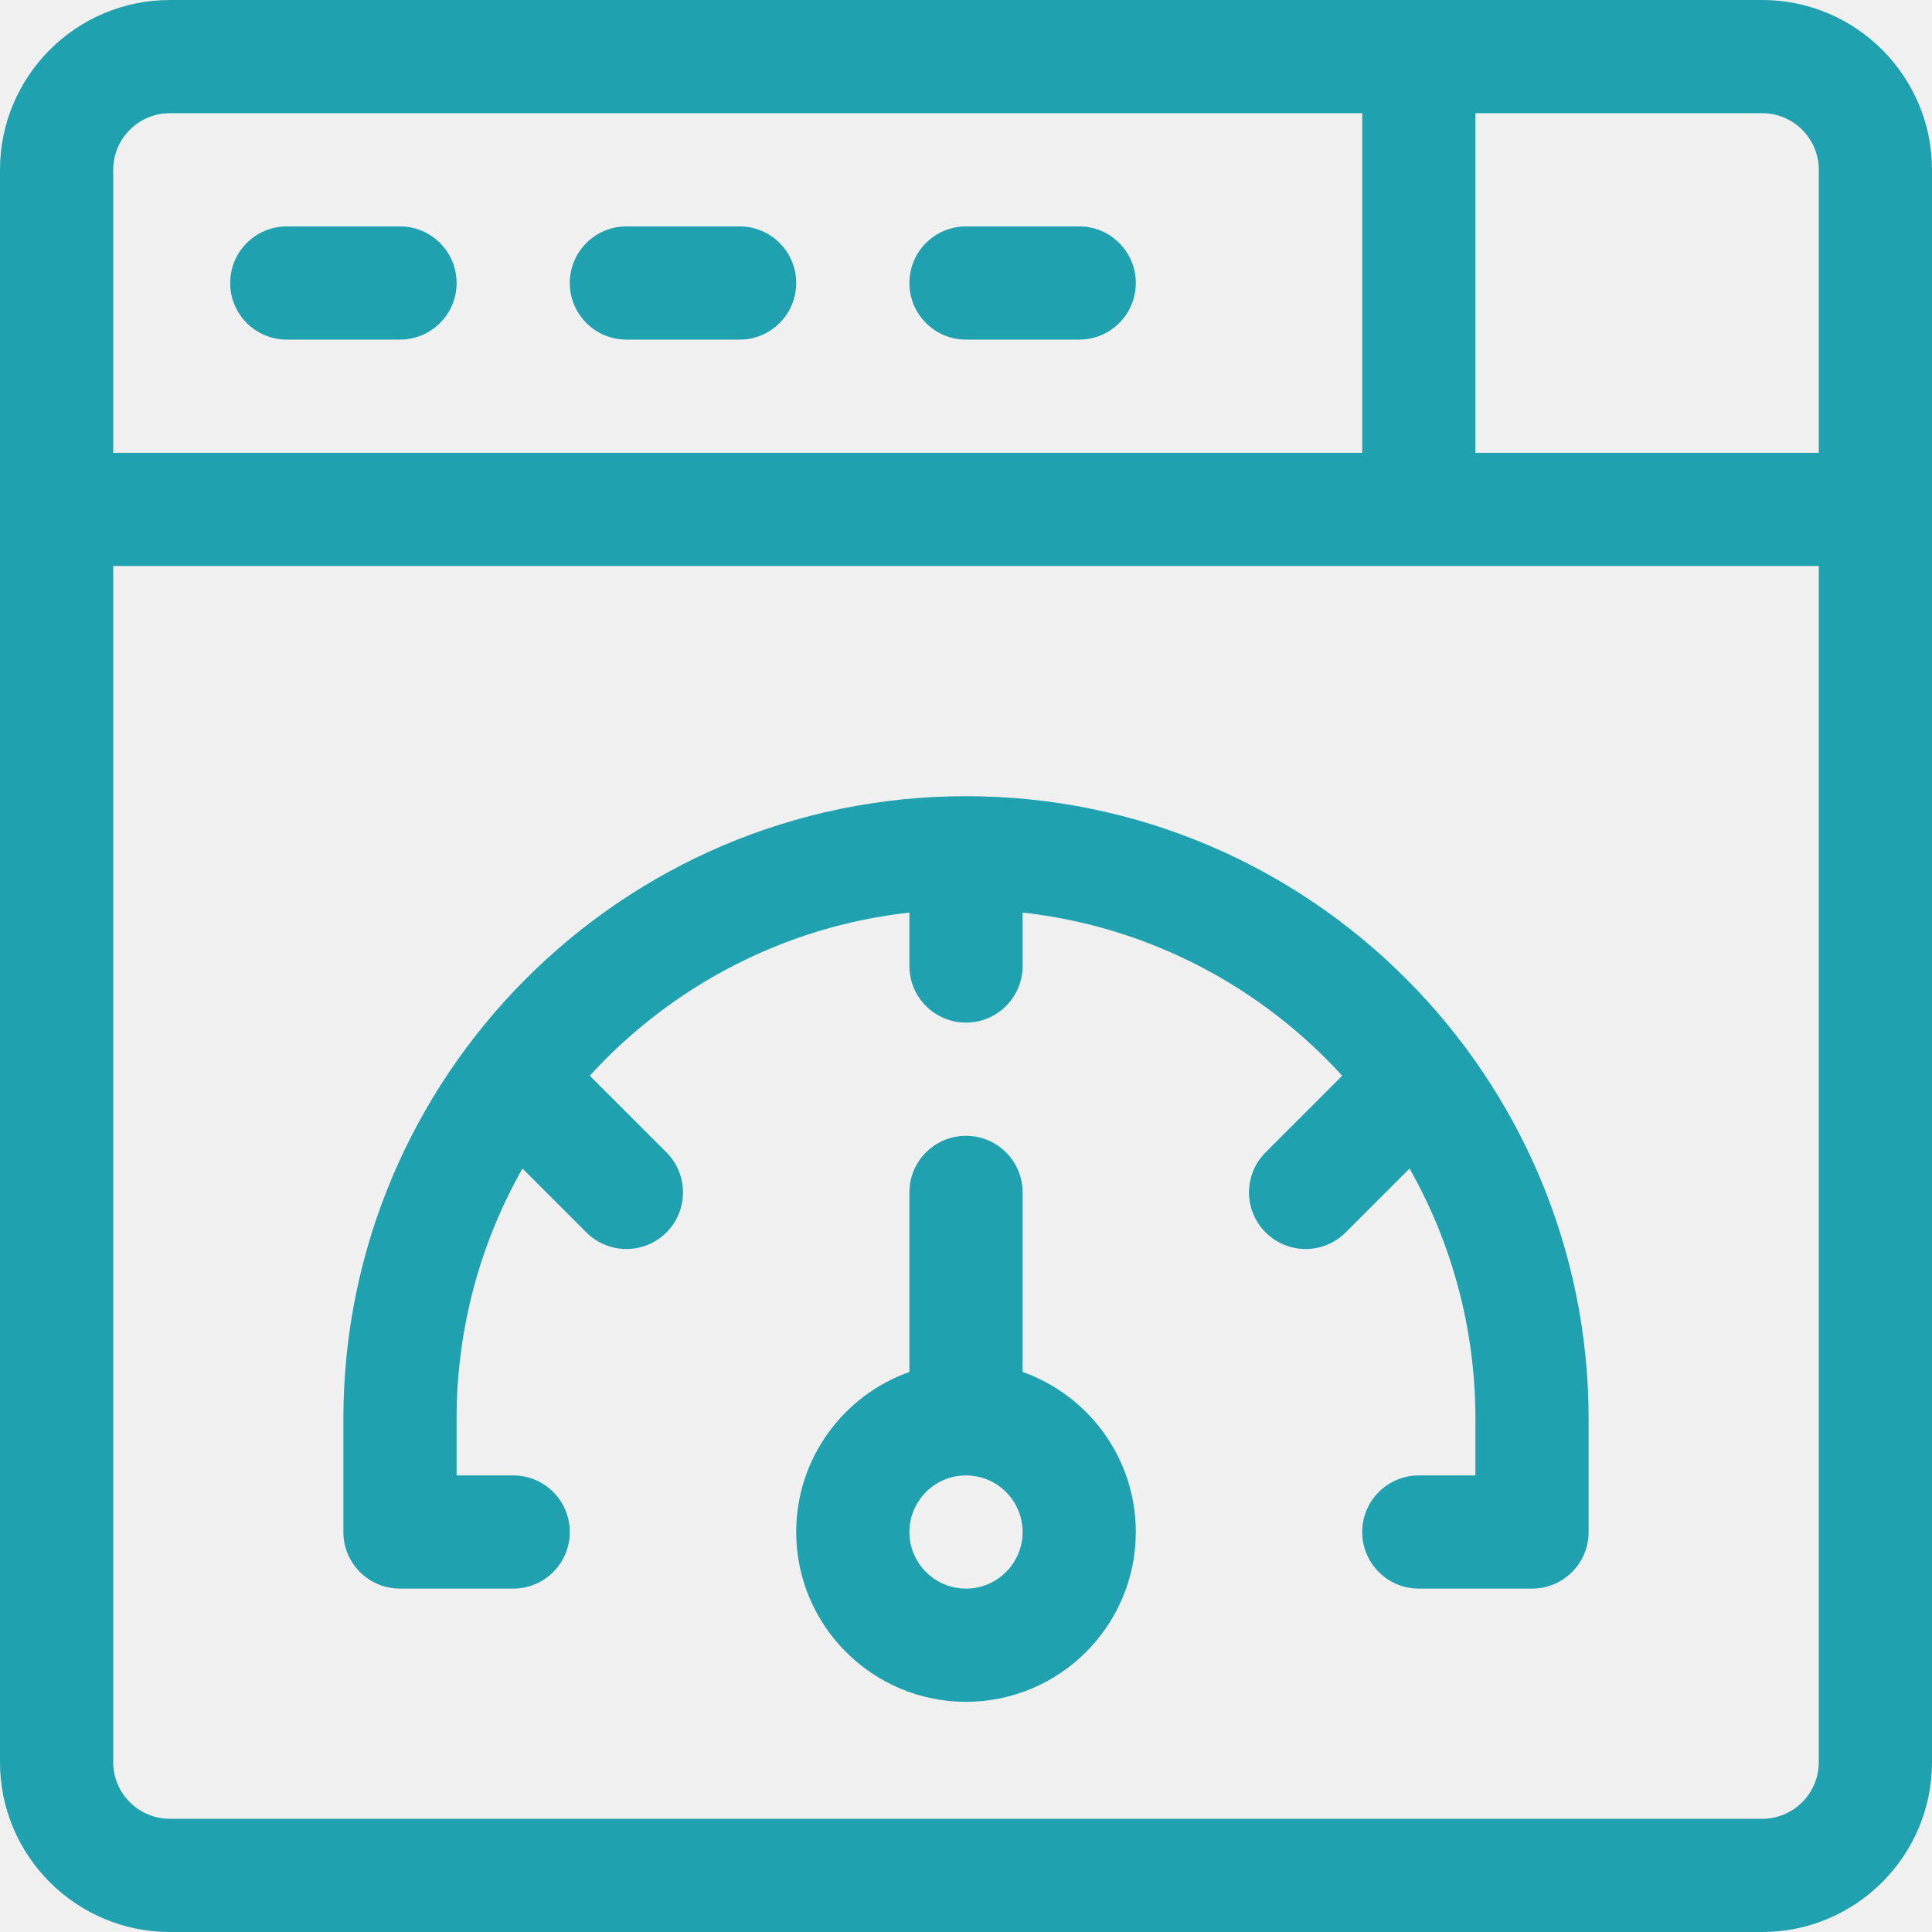
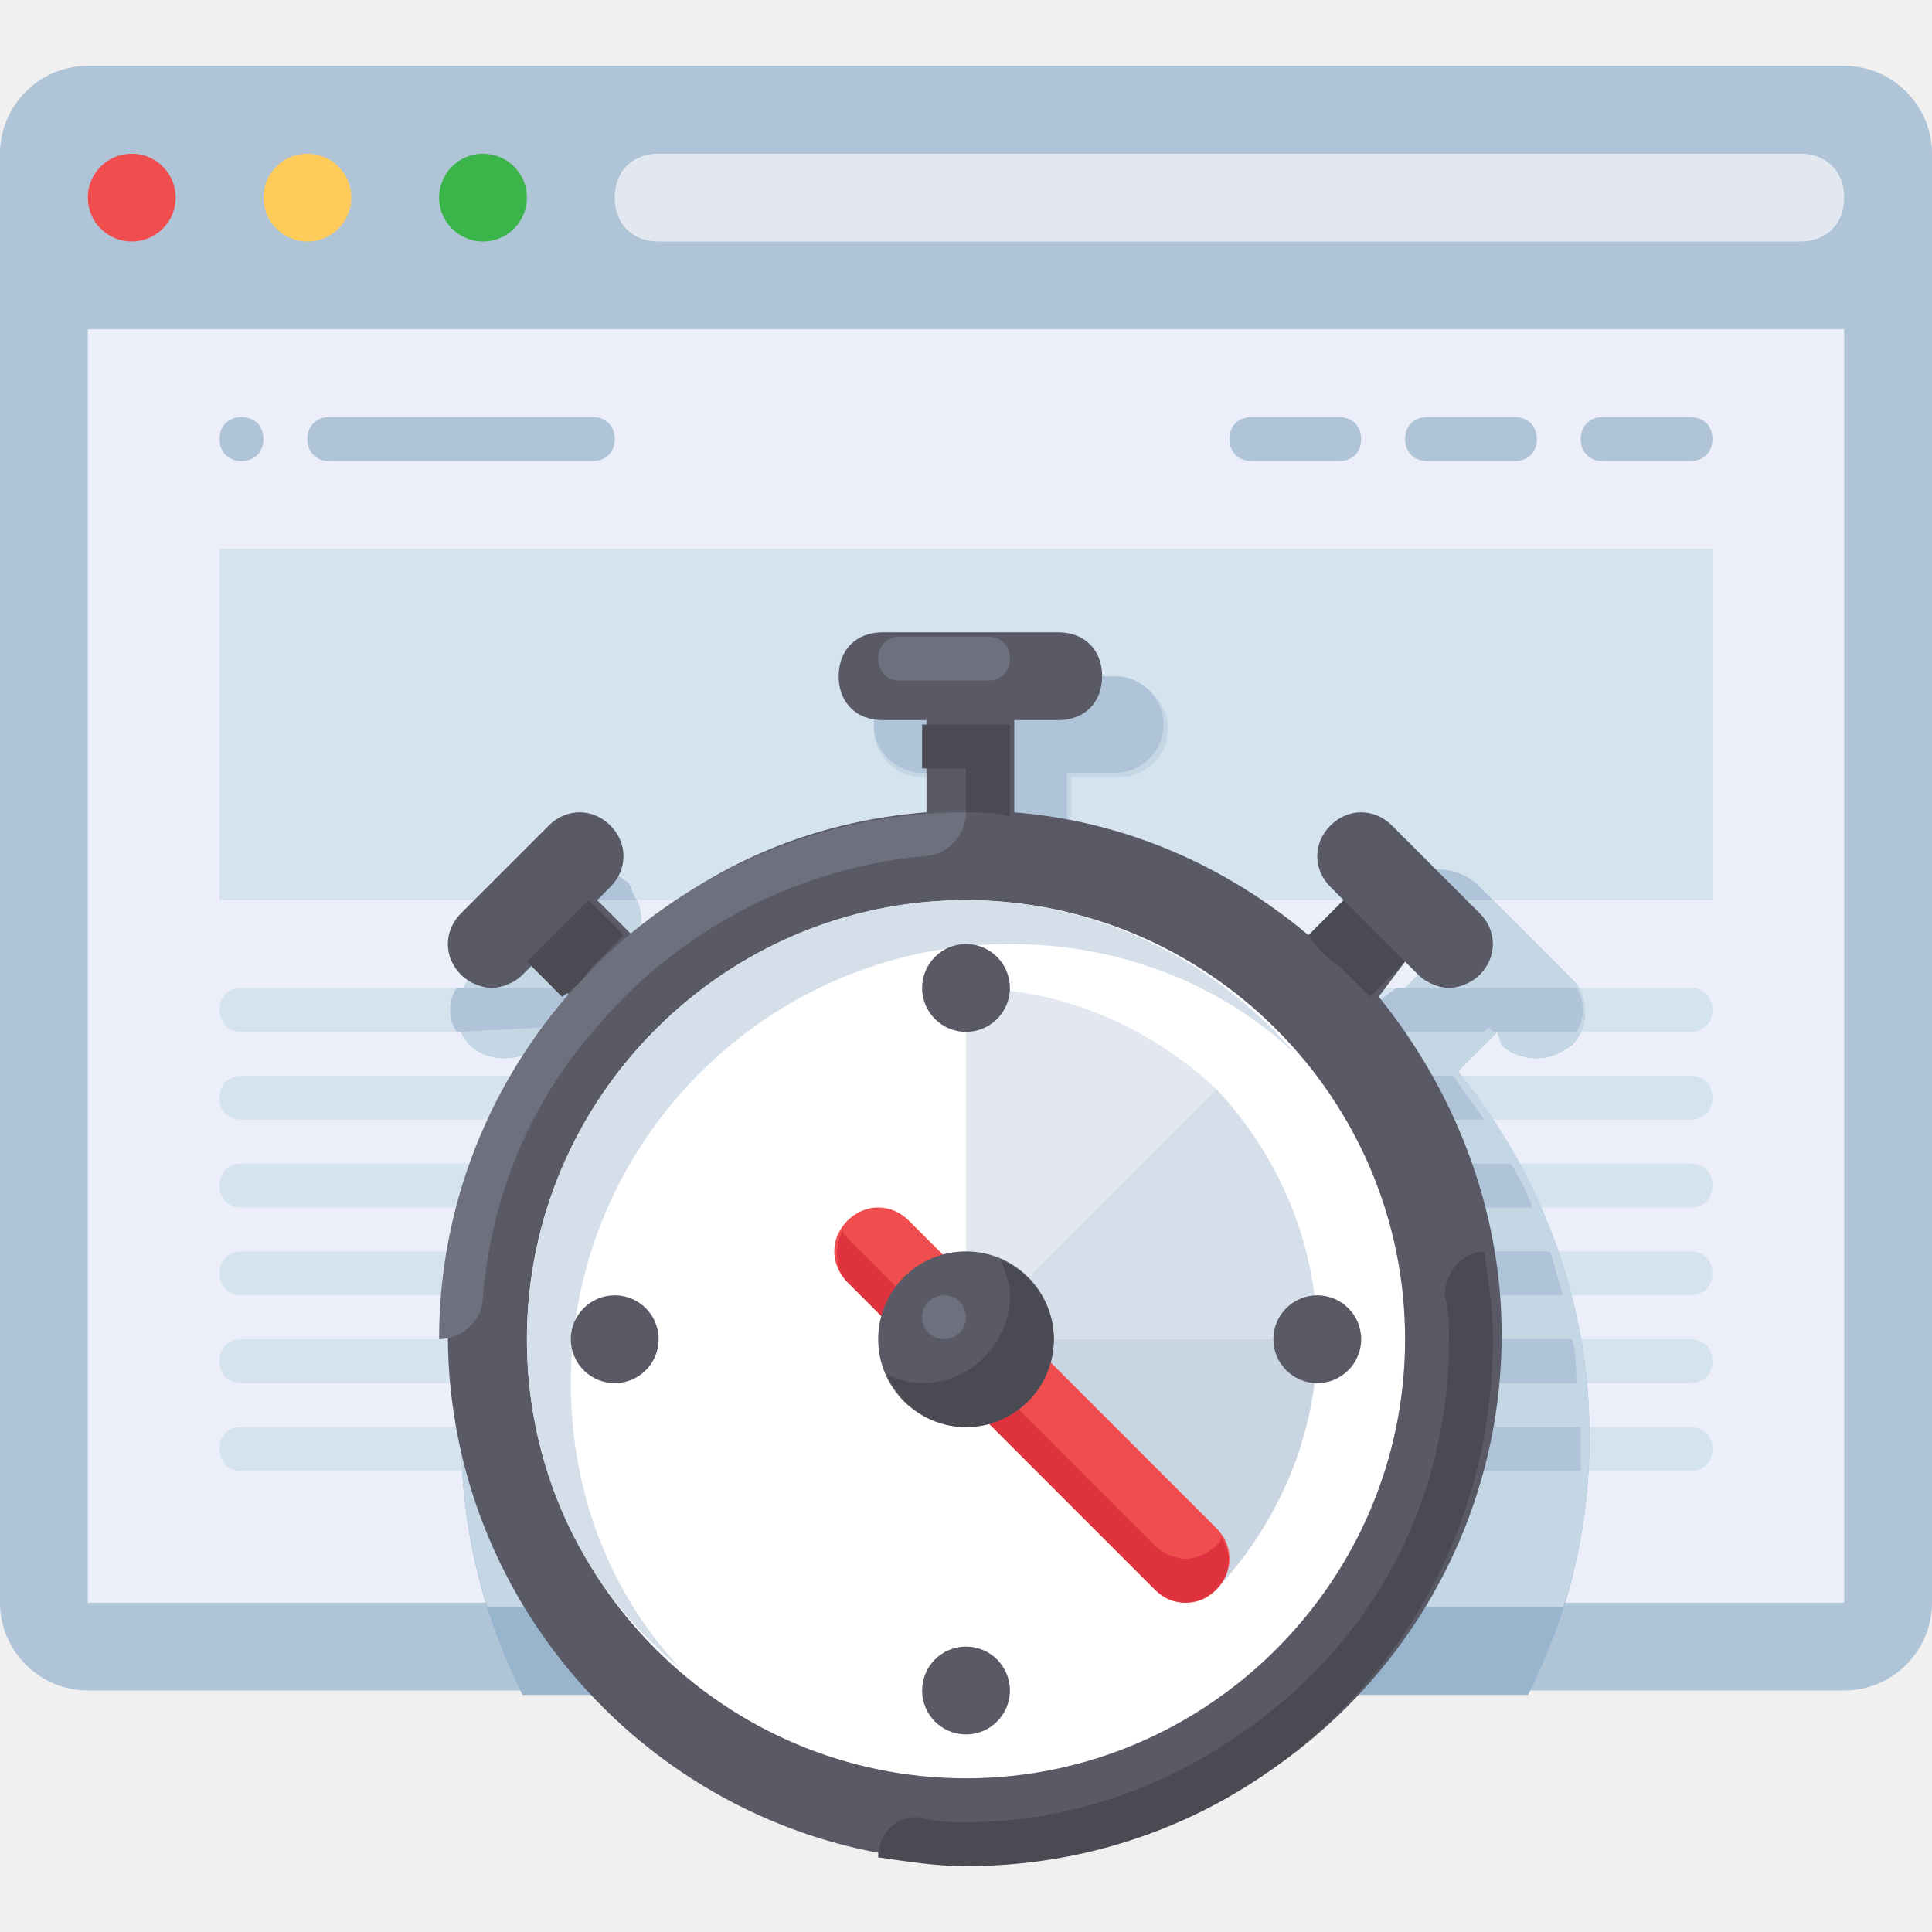
- <svg xmlns="http://www.w3.org/2000/svg" width="100" height="100" fill="#1fa1af" viewBox="0 0 512 512">
-   <path d="M467 0H45C20.187 0 0 20.187 0 45v422c0 24.813 20.187 45 45 45h422c24.813 0 45-20.187 45-45V45c0-24.813-20.187-45-45-45zM30 45c0-8.271 6.729-15 15-15h316v90H30V45zm452 422c0 8.271-6.729 15-15 15H45c-8.271 0-15-6.729-15-15V150h452v317zm0-347h-91V30h76c8.271 0 15 6.729 15 15v75z" />
-   <path d="M106 60H76c-8.284 0-15 6.716-15 15s6.716 15 15 15h30c8.284 0 15-6.716 15-15s-6.716-15-15-15zm90 0h-30c-8.284 0-15 6.716-15 15s6.716 15 15 15h30c8.284 0 15-6.716 15-15s-6.716-15-15-15zm90 0h-30c-8.284 0-15 6.716-15 15s6.716 15 15 15h30c8.284 0 15-6.716 15-15s-6.716-15-15-15zm-15 303.58V316c0-8.284-6.716-15-15-15s-15 6.716-15 15v47.58c-17.459 6.192-30 22.865-30 42.42 0 24.813 20.187 45 45 45s45-20.187 45-45c0-19.555-12.541-36.228-30-42.42zM256 421c-8.271 0-15-6.729-15-15s6.729-15 15-15 15 6.729 15 15-6.729 15-15 15z" />
-   <path d="M256 211c-91.42 0-165 74.462-165 165v30c0 8.284 6.715 15 15 15h30c8.284 0 15-6.716 15-15s-6.716-15-15-15h-15v-15c0-24.093 6.351-46.728 17.457-66.331l16.937 16.937c5.856 5.858 15.354 5.858 21.213 0 5.858-5.858 5.858-15.355 0-21.213l-20.312-20.313c21.531-23.591 51.299-39.533 84.706-43.243V256c0 8.284 6.716 15 15 15s15-6.716 15-15v-14.162c33.407 3.71 63.175 19.652 84.706 43.243l-20.312 20.313c-5.858 5.858-5.858 15.355 0 21.213 5.857 5.858 15.355 5.858 21.213 0l16.937-16.937C384.649 329.272 391 351.907 391 376v15h-15c-8.284 0-15 6.716-15 15s6.716 15 15 15h30c8.284 0 15-6.715 15-15v-30c0-90.393-73.433-165-165-165z" />
+ <svg xmlns="http://www.w3.org/2000/svg" width="100" height="100" viewBox="0 0 512 512">
+   <path d="M488.727 448H23.273C10.473 448 0 437.527 0 424.727v-384c0-12.8 10.473-23.273 23.273-23.273h465.455c12.8 0 23.273 10.473 23.273 23.273v384C512 437.527 501.527 448 488.727 448z" fill="#b0c4d8" />
+   <path fill="#eceff9" d="M23.273 87.273h465.455v337.455H23.273z" />
+   <path d="M64 261.818h93.091c3.491 0 5.818 2.327 5.818 5.818 0 3.491-2.327 5.818-5.818 5.818H64c-3.491 0-5.818-2.327-5.818-5.818 0-3.491 2.327-5.818 5.818-5.818zm0 23.273h69.818c3.491 0 5.818 2.327 5.818 5.818 0 3.491-2.327 5.818-5.818 5.818H64c-3.491 0-5.818-2.327-5.818-5.818 0-3.491 2.327-5.818 5.818-5.818zm0 23.273h69.818c3.491 0 5.818 2.327 5.818 5.818 0 3.491-2.327 5.818-5.818 5.818H64c-3.491 0-5.818-2.327-5.818-5.818 0-3.491 2.327-5.818 5.818-5.818zm0 23.272h69.818c3.491 0 5.818 2.327 5.818 5.818 0 3.491-2.327 5.818-5.818 5.818H64c-3.491 0-5.818-2.327-5.818-5.818 0-3.49 2.327-5.818 5.818-5.818zm0 23.273h69.818c3.491 0 5.818 2.327 5.818 5.818 0 3.491-2.327 5.818-5.818 5.818H64c-3.491 0-5.818-2.327-5.818-5.818 0-3.491 2.327-5.818 5.818-5.818zm0 23.273h69.818c3.491 0 5.818 2.327 5.818 5.818 0 3.491-2.327 5.818-5.818 5.818H64c-3.491 0-5.818-2.327-5.818-5.818 0-3.491 2.327-5.818 5.818-5.818zm296.727-116.364H448c3.491 0 5.818 2.327 5.818 5.818 0 3.491-2.327 5.818-5.818 5.818h-87.273c-3.491 0-5.818-2.327-5.818-5.818 0-3.491 2.327-5.818 5.818-5.818zm17.455 23.273H448c3.491 0 5.818 2.327 5.818 5.818 0 3.491-2.327 5.818-5.818 5.818h-69.818c-3.491 0-5.818-2.327-5.818-5.818 0-3.491 2.327-5.818 5.818-5.818zm0 23.273H448c3.491 0 5.818 2.327 5.818 5.818 0 3.491-2.327 5.818-5.818 5.818h-69.818c-3.491 0-5.818-2.327-5.818-5.818 0-3.491 2.327-5.818 5.818-5.818zm0 23.272H448c3.491 0 5.818 2.327 5.818 5.818 0 3.491-2.327 5.818-5.818 5.818h-69.818c-3.491 0-5.818-2.327-5.818-5.818 0-3.49 2.327-5.818 5.818-5.818zm0 23.273H448c3.491 0 5.818 2.327 5.818 5.818 0 3.491-2.327 5.818-5.818 5.818h-69.818c-3.491 0-5.818-2.327-5.818-5.818 0-3.491 2.327-5.818 5.818-5.818zm0 23.273H448c3.491 0 5.818 2.327 5.818 5.818 0 3.491-2.327 5.818-5.818 5.818h-69.818c-3.491 0-5.818-2.327-5.818-5.818 0-3.491 2.327-5.818 5.818-5.818z" fill="#d5e3ef" />
+   <path d="M397.964 276.945c2.327 2.327 5.818 3.491 9.309 3.491s5.818-1.164 9.309-3.491c4.655-4.655 4.655-12.8 0-17.455l-24.436-24.436c-4.655-4.655-12.8-4.655-17.455 0-4.655 4.655-4.655 12.8 0 17.455l3.491 3.491-10.473 10.473c-23.273-19.782-52.364-32.582-83.782-34.909v-25.6h12.8c6.982 0 12.8-5.818 12.8-12.8 0-6.982-5.818-12.8-12.8-12.8h-52.364c-6.982 0-12.8 5.818-12.8 12.8 0 6.982 5.818 12.8 12.8 12.8h12.8v25.6c-31.418 2.327-60.509 15.127-83.782 34.909L162.909 256l3.491-3.491c4.655-4.655 4.655-12.8 0-17.455s-12.8-4.655-17.455 0l-24.436 24.436c-4.655 4.655-4.655 12.8 0 17.455 2.327 2.327 5.818 3.491 9.309 3.491 3.491 0 5.818-1.164 9.309-3.491l3.491-3.491 10.473 10.473c-22.109 25.6-34.909 59.345-34.909 96.582 0 24.436 5.818 47.709 16.291 68.655h266.473c10.473-20.945 16.291-43.055 16.291-68.655 0-37.236-13.964-70.982-34.909-96.582l10.473-10.473 1.163 3.491z" fill="#99b4cd" />
+   <path fill="#d5e3ef" d="M58.182 145.455h395.636v93.091H58.182z" />
+   <path d="M397.964 276.945c2.327 2.327 5.818 3.491 9.309 3.491s5.818-1.164 9.309-3.491c4.655-4.655 4.655-12.8 0-17.455l-24.436-24.436c-4.655-4.655-12.8-4.655-17.455 0-4.655 4.655-4.655 12.8 0 17.455l3.491 3.491-10.473 10.473c-23.273-19.782-52.364-32.582-83.782-34.909v-25.6h12.8c6.982 0 12.8-5.818 12.8-12.8 0-6.982-5.818-12.8-12.8-12.8h-52.364c-6.982 0-12.8 5.818-12.8 12.8 0 6.982 5.818 12.8 12.8 12.8h12.8v25.6c-31.418 2.327-60.509 15.127-83.782 34.909L162.909 256l3.491-3.491c4.655-4.655 4.655-12.8 0-17.455s-12.8-4.655-17.455 0l-24.436 24.436c-4.655 4.655-4.655 12.8 0 17.455 2.327 2.327 5.818 3.491 9.309 3.491 3.491 0 5.818-1.164 9.309-3.491l3.491-3.491 10.473 10.473c-22.109 25.6-34.909 59.345-34.909 96.582 0 15.127 2.327 30.255 6.982 45.382h285.091c4.655-13.964 6.982-29.091 6.982-45.382 0-37.236-13.964-70.982-34.909-96.582l10.473-10.473 1.163 3.491z" fill="#c4d7e5" />
+   <path d="M365.382 265.309c-1.164-1.164-3.491-2.327-4.655-3.491-3.491 0-5.818 2.327-5.818 5.818s2.327 5.818 5.818 5.818h32.582l1.164-1.164 1.164 1.164h22.109c2.327-3.491 2.327-8.145 0-11.636h-47.709l-4.655 3.491zm-221.091 6.982l12.8 1.164c3.491 0 5.818-2.327 5.818-5.818s-2.327-5.818-5.818-5.818h-36.073c-2.327 3.491-2.327 8.145 0 11.636l23.273-1.164z" fill="#b0c4d9" />
+   <circle cx="34.909" cy="52.364" r="11.636" fill="#f04d4e" />
+   <circle cx="81.455" cy="52.364" r="11.636" fill="#ffcb5b" />
+   <circle cx="128" cy="52.364" r="11.636" fill="#3bb54a" />
+   <path d="M477.091 64H174.545c-6.982 0-11.636-4.655-11.636-11.636 0-6.982 4.655-11.636 11.636-11.636H477.09c6.982 0 11.636 4.655 11.636 11.636.001 6.981-4.653 11.636-11.635 11.636z" fill="#e2e7f0" />
+   <path d="M87.273 110.545h69.818c3.491 0 5.818 2.327 5.818 5.818 0 3.491-2.327 5.818-5.818 5.818H87.273c-3.491 0-5.818-2.327-5.818-5.818 0-3.49 2.327-5.818 5.818-5.818z" fill="#b0c4d8" />
+   <path d="M385.164 285.091h-6.982c-3.491 0-5.818 2.327-5.818 5.818 0 3.491 2.327 5.818 5.818 5.818h15.127c-2.327-3.491-5.818-8.145-8.145-11.636zm15.127 23.273h-22.109c-3.491 0-5.818 2.327-5.818 5.818 0 3.491 2.327 5.818 5.818 5.818h27.927c-1.164-3.491-3.491-8.145-5.818-11.636zm10.473 23.272h-32.582c-3.491 0-5.818 2.327-5.818 5.818s2.327 5.818 5.818 5.818h36.073c-1.164-3.49-2.328-8.145-3.491-11.636zm5.818 23.273h-38.4c-3.491 0-5.818 2.327-5.818 5.818s2.327 5.818 5.818 5.818h39.564c-.001-3.49-.001-8.145-1.164-11.636zM372.364 384c0 3.491 2.327 5.818 5.818 5.818h40.727v-11.637h-40.727c-3.491.001-5.818 2.328-5.818 5.819z" fill="#b0c4d9" />
+   <path d="M424.727 110.545H448c3.491 0 5.818 2.327 5.818 5.818 0 3.491-2.327 5.818-5.818 5.818h-23.273c-3.491 0-5.818-2.327-5.818-5.818 0-3.49 2.327-5.818 5.818-5.818zm-46.545 0h23.273c3.491 0 5.818 2.327 5.818 5.818 0 3.491-2.327 5.818-5.818 5.818h-23.273c-3.491 0-5.818-2.327-5.818-5.818 0-3.49 2.327-5.818 5.818-5.818zm-46.546 0h23.273c3.491 0 5.818 2.327 5.818 5.818 0 3.491-2.327 5.818-5.818 5.818h-23.273c-3.491 0-5.818-2.327-5.818-5.818 0-3.49 2.327-5.818 5.818-5.818zm-267.636 0c-3.491 0-5.818 2.327-5.818 5.818 0 3.491 2.327 5.818 5.818 5.818 3.491 0 5.818-2.327 5.818-5.818 0-3.49-2.327-5.818-5.818-5.818zm0 3.491s0-1.163 0 0c0-1.163 0 0 0 0z" fill="#b0c4d8" />
+   <path d="M147.782 233.891l-4.655 4.655h25.6c-1.164-1.164-1.164-3.491-2.327-4.655-5.818-4.655-12.8-4.655-18.618 0zm73.309 4.654h97.745c-11.636-3.491-23.273-6.982-36.073-8.145v-25.6h12.8c6.982 0 12.8-5.818 12.8-12.8 0-6.982-5.818-12.8-12.8-12.8h-51.2c-6.982 0-12.8 5.818-12.8 12.8 0 6.982 5.818 12.8 12.8 12.8h12.8v25.6c-12.799 1.164-25.599 4.655-36.072 8.145zm151.273-4.654c-1.164 1.164-2.327 3.491-2.327 4.655h25.6l-4.655-4.655c-5.818-4.655-13.964-4.655-18.618 0z" fill="#b0c4d9" />
+   <circle cx="256" cy="354.909" r="116.364" fill="#fff" />
+   <g fill="#595a66">
+     <circle cx="256" cy="448" r="11.636" />
+     <path d="M372.364 254.836l3.491 3.491c2.327 2.327 5.818 3.491 8.145 3.491s5.818-1.164 8.145-3.491c4.655-4.655 4.655-11.636 0-16.291l-23.273-23.273c-4.655-4.655-11.636-4.655-16.291 0s-4.655 11.636 0 16.291l3.491 3.491-9.309 9.309c-22.109-18.618-48.873-30.255-77.964-32.582v-24.436h11.636c6.982 0 11.636-4.655 11.636-11.636 0-6.982-4.655-11.636-11.636-11.636H233.89c-6.982 0-11.636 4.655-11.636 11.636 0 6.982 4.655 11.636 11.636 11.636h11.636v24.436c-30.255 2.327-57.018 13.964-77.964 32.582l-9.309-9.309 3.491-3.491c4.655-4.655 4.655-11.636 0-16.291s-11.636-4.655-16.291 0l-23.273 23.273c-4.655 4.655-4.655 11.636 0 16.291 2.327 2.327 5.818 3.491 8.145 3.491s5.818-1.164 8.145-3.491l3.491-3.491 9.309 9.309c-20.945 24.436-32.582 55.855-32.582 89.6 0 76.8 62.836 139.636 139.636 139.636S397.96 430.545 397.96 353.745c0-33.745-12.8-65.164-32.582-89.6l6.986-9.309zM256 471.273c-64 0-116.364-52.364-116.364-116.364S192 238.545 256 238.545s116.364 52.364 116.364 116.364S320 471.273 256 471.273z" />
+   </g>
+   <path d="M349.091 354.909H256l66.327-66.327c16.291 17.454 26.764 40.727 26.764 66.327z" fill="#d5dfea" />
+   <path d="M349.091 354.909c0 25.6-10.473 48.873-26.764 66.327L256 354.909h93.091z" fill="#c9d5e3" />
+   <path d="M322.327 288.582L256 354.909v-93.091c25.6 0 48.873 10.473 66.327 26.764z" fill="#e2e7f0" />
+   <circle cx="349.091" cy="354.909" r="11.636" fill="#595a66" />
+   <path d="M314.182 424.727c-3.491 0-5.818-1.164-8.145-3.491l-81.455-81.455c-4.655-4.655-4.655-11.636 0-16.291s11.636-4.655 16.291 0l81.455 81.455c4.655 4.655 4.655 11.636 0 16.291-2.328 2.328-4.655 3.491-8.146 3.491z" fill="#f04d4f" />
+   <path d="M322.327 409.6c-2.327 2.327-5.818 3.491-8.145 3.491s-5.818-1.164-8.145-3.491l-81.455-81.455c-1.164-1.164-1.164-1.164-1.164-2.327-2.327 4.655-2.327 10.473 1.164 13.964l81.455 81.455c2.327 2.327 5.818 3.491 8.145 3.491s5.818-1.164 8.145-3.491c3.491-3.491 4.655-9.309 1.164-13.964 0 1.163 0 1.163-1.164 2.327z" fill="#de333f" />
+   <circle cx="256" cy="354.909" r="23.273" fill="#595a66" />
+   <path d="M265.309 333.964c1.164 3.491 2.327 5.818 2.327 9.309 0 12.8-10.473 23.273-23.273 23.273-3.491 0-6.982-1.164-9.309-2.327 3.491 8.145 11.636 13.964 20.945 13.964 12.8 0 23.273-10.473 23.273-23.273.001-9.31-5.817-17.455-13.963-20.946z" fill="#494a52" />
+   <path d="M151.273 366.545c0-64 52.364-116.364 116.364-116.364 29.091 0 55.855 10.473 75.636 29.091-20.945-24.436-52.364-40.727-87.273-40.727-64 0-116.364 52.364-116.364 116.364 0 34.909 15.127 66.327 40.727 87.273-18.618-19.782-29.09-46.546-29.09-75.637z" fill="#d5dfea" />
+   <g fill="#595a66">
+     <circle cx="162.909" cy="354.909" r="11.636" />
+     <circle cx="256" cy="261.818" r="11.636" />
+   </g>
+   <path d="M256 215.273c-76.8 0-139.636 62.836-139.636 139.636 5.818 0 11.636-4.655 11.636-11.636 2.327-26.764 12.8-51.2 29.091-69.818 20.945-25.6 52.364-43.055 87.273-46.545 6.981-.001 11.636-5.819 11.636-11.637z" fill="#6f707e" />
+   <path d="M384 354.909c0 37.236-15.127 69.818-40.727 93.091C320 468.945 289.745 482.909 256 482.909c-3.491 0-8.145 0-11.636-1.164-5.818-1.164-11.636 3.491-11.636 10.473 8.145 1.164 15.127 2.327 23.273 2.327 38.4 0 73.309-15.127 98.909-40.727 25.6-25.6 40.727-60.509 40.727-98.909 0-8.145-1.164-15.127-2.327-23.273-5.818 0-10.473 5.818-10.473 11.636C384 346.764 384 351.418 384 354.909zM256 192h-11.636v11.636H256v11.636c3.491 0 8.145 0 11.636 1.164V192H256z" fill="#494a52" />
+   <g fill="#6f707e">
+     <path d="M238.545 168.727h23.273c3.491 0 5.818 2.327 5.818 5.818 0 3.491-2.327 5.818-5.818 5.818h-23.273c-3.491 0-5.818-2.327-5.818-5.818 0-3.49 2.328-5.818 5.818-5.818z" />
+     <circle cx="250.182" cy="349.091" r="5.818" />
+   </g>
+   <path d="M157.091 256l8.145-8.145-9.309-9.309-16.291 16.291 9.309 9.309c3.491-2.328 5.819-4.655 8.146-8.146zm197.818 0l8.145 8.145 9.309-9.309-16.291-16.291-9.309 9.309c2.328 3.491 4.655 5.819 8.146 8.146z" fill="#494a52" />
</svg>
